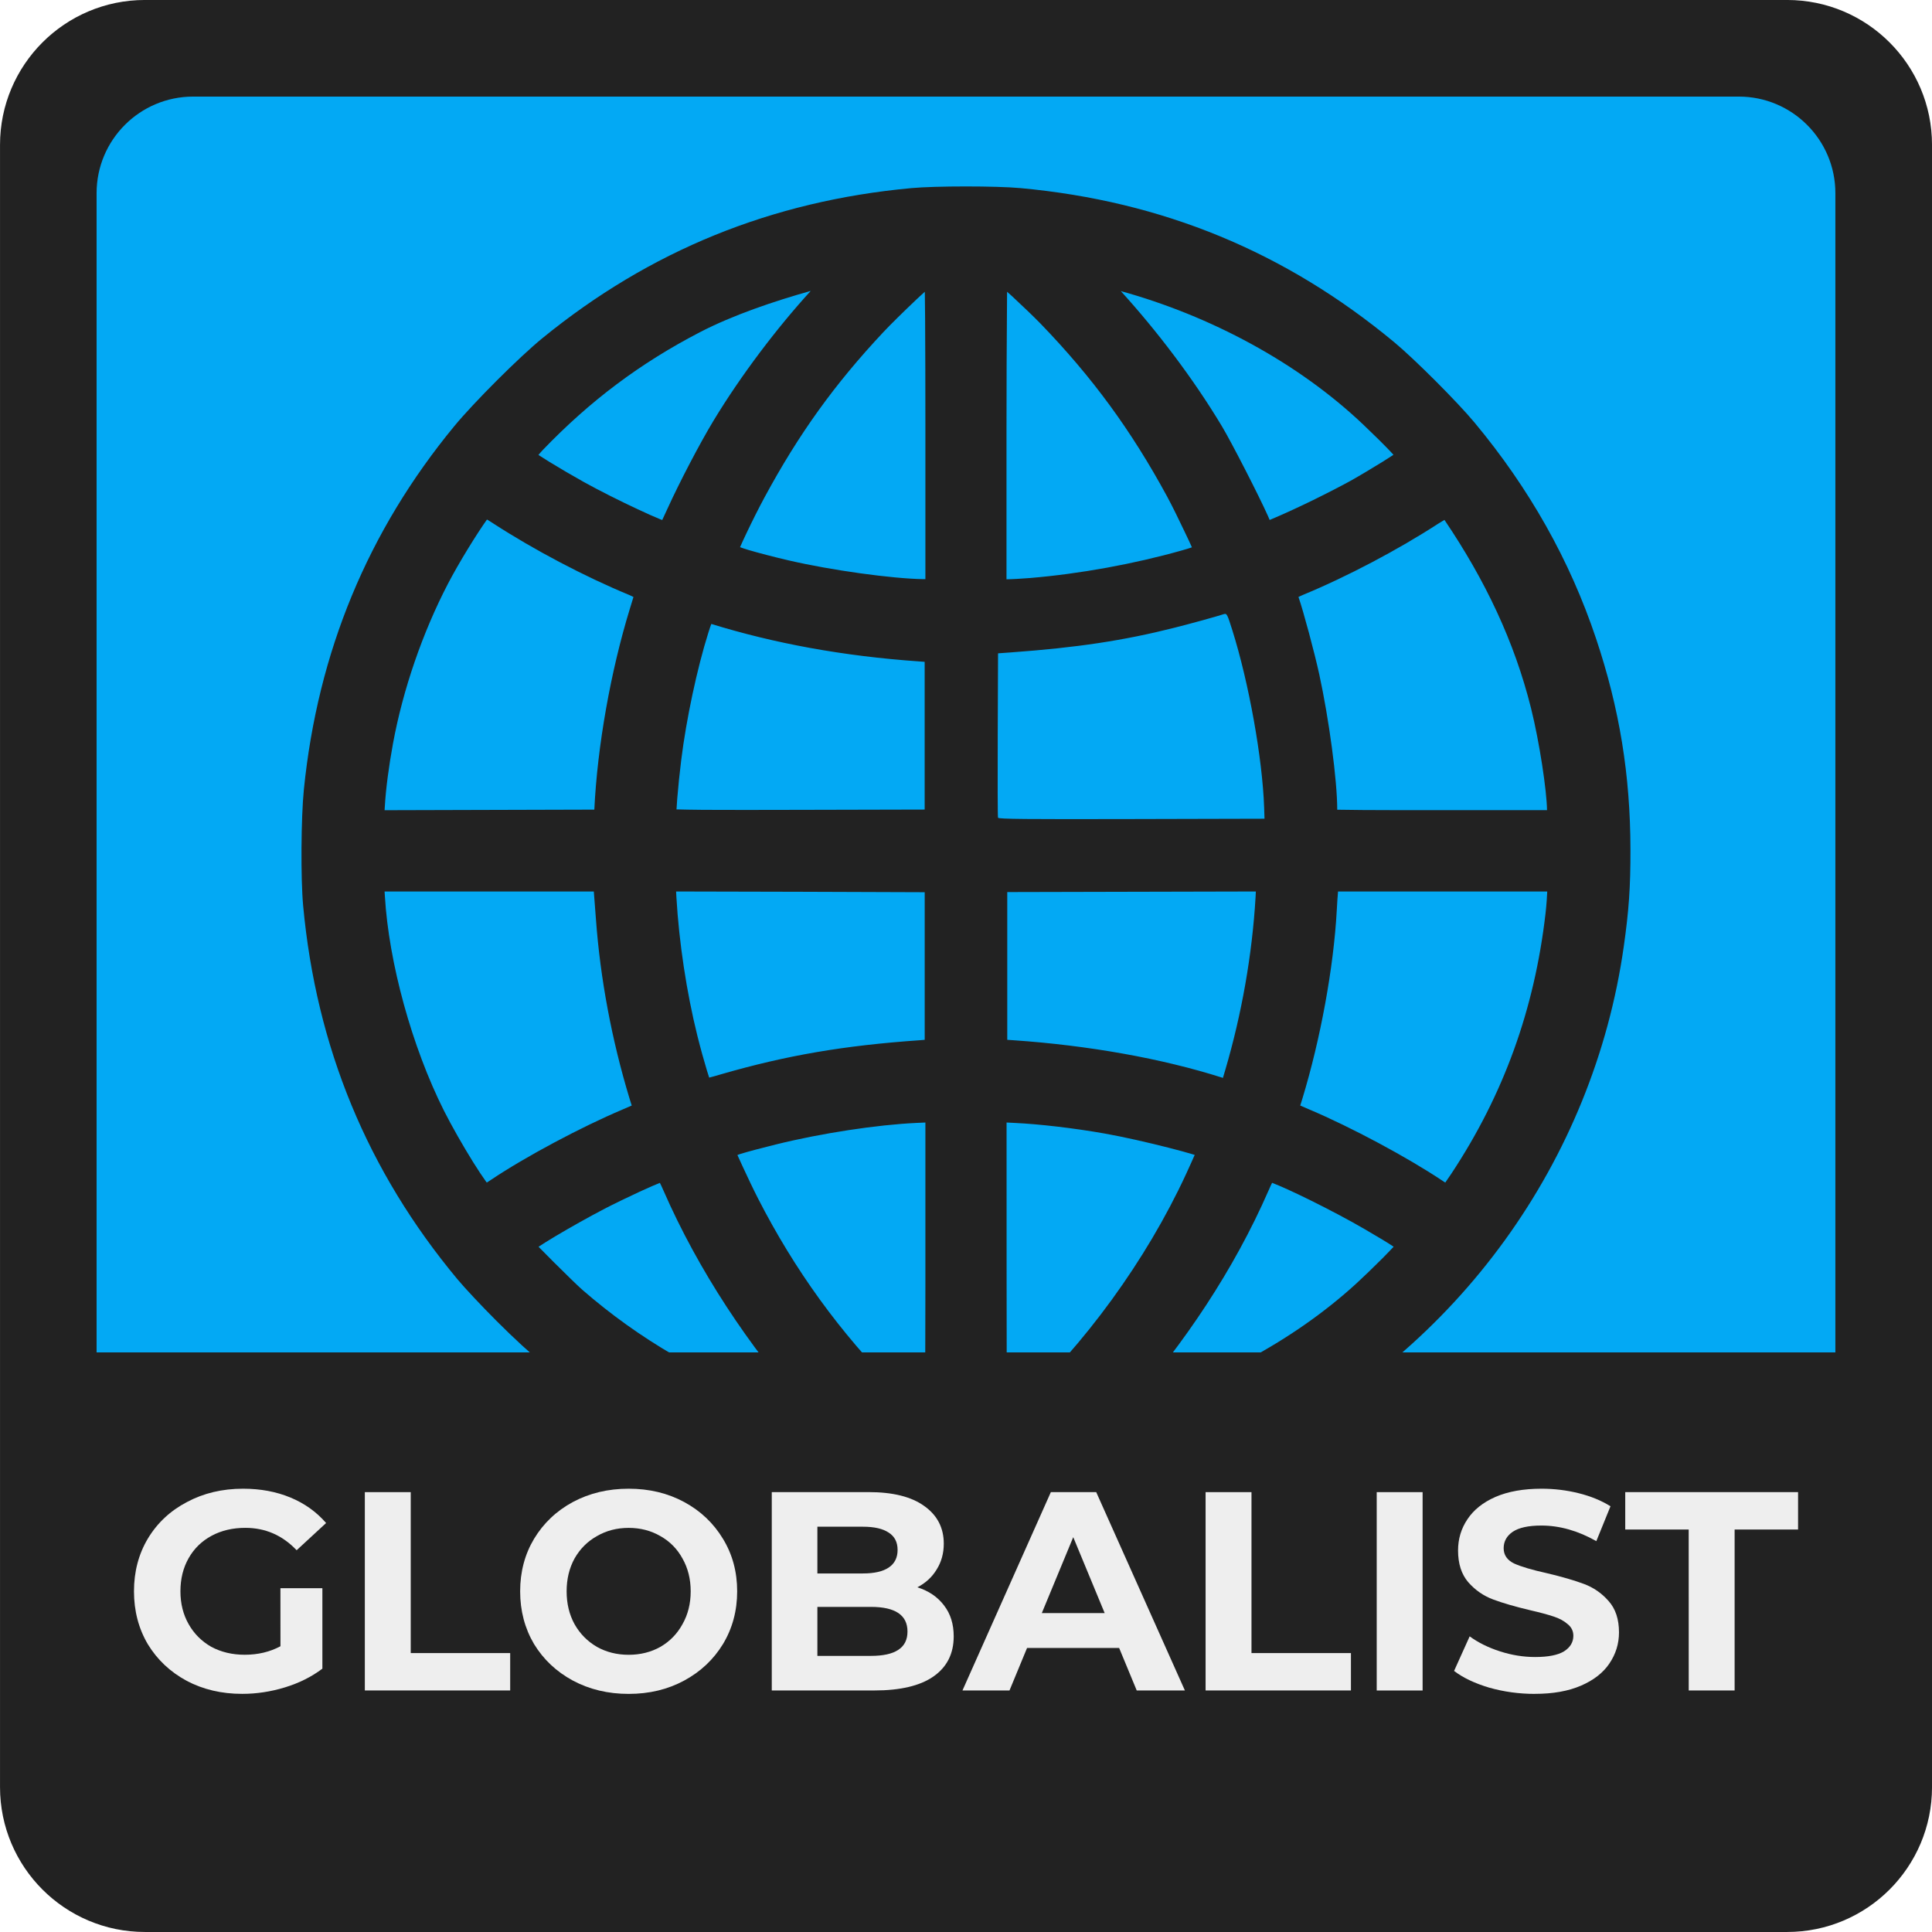
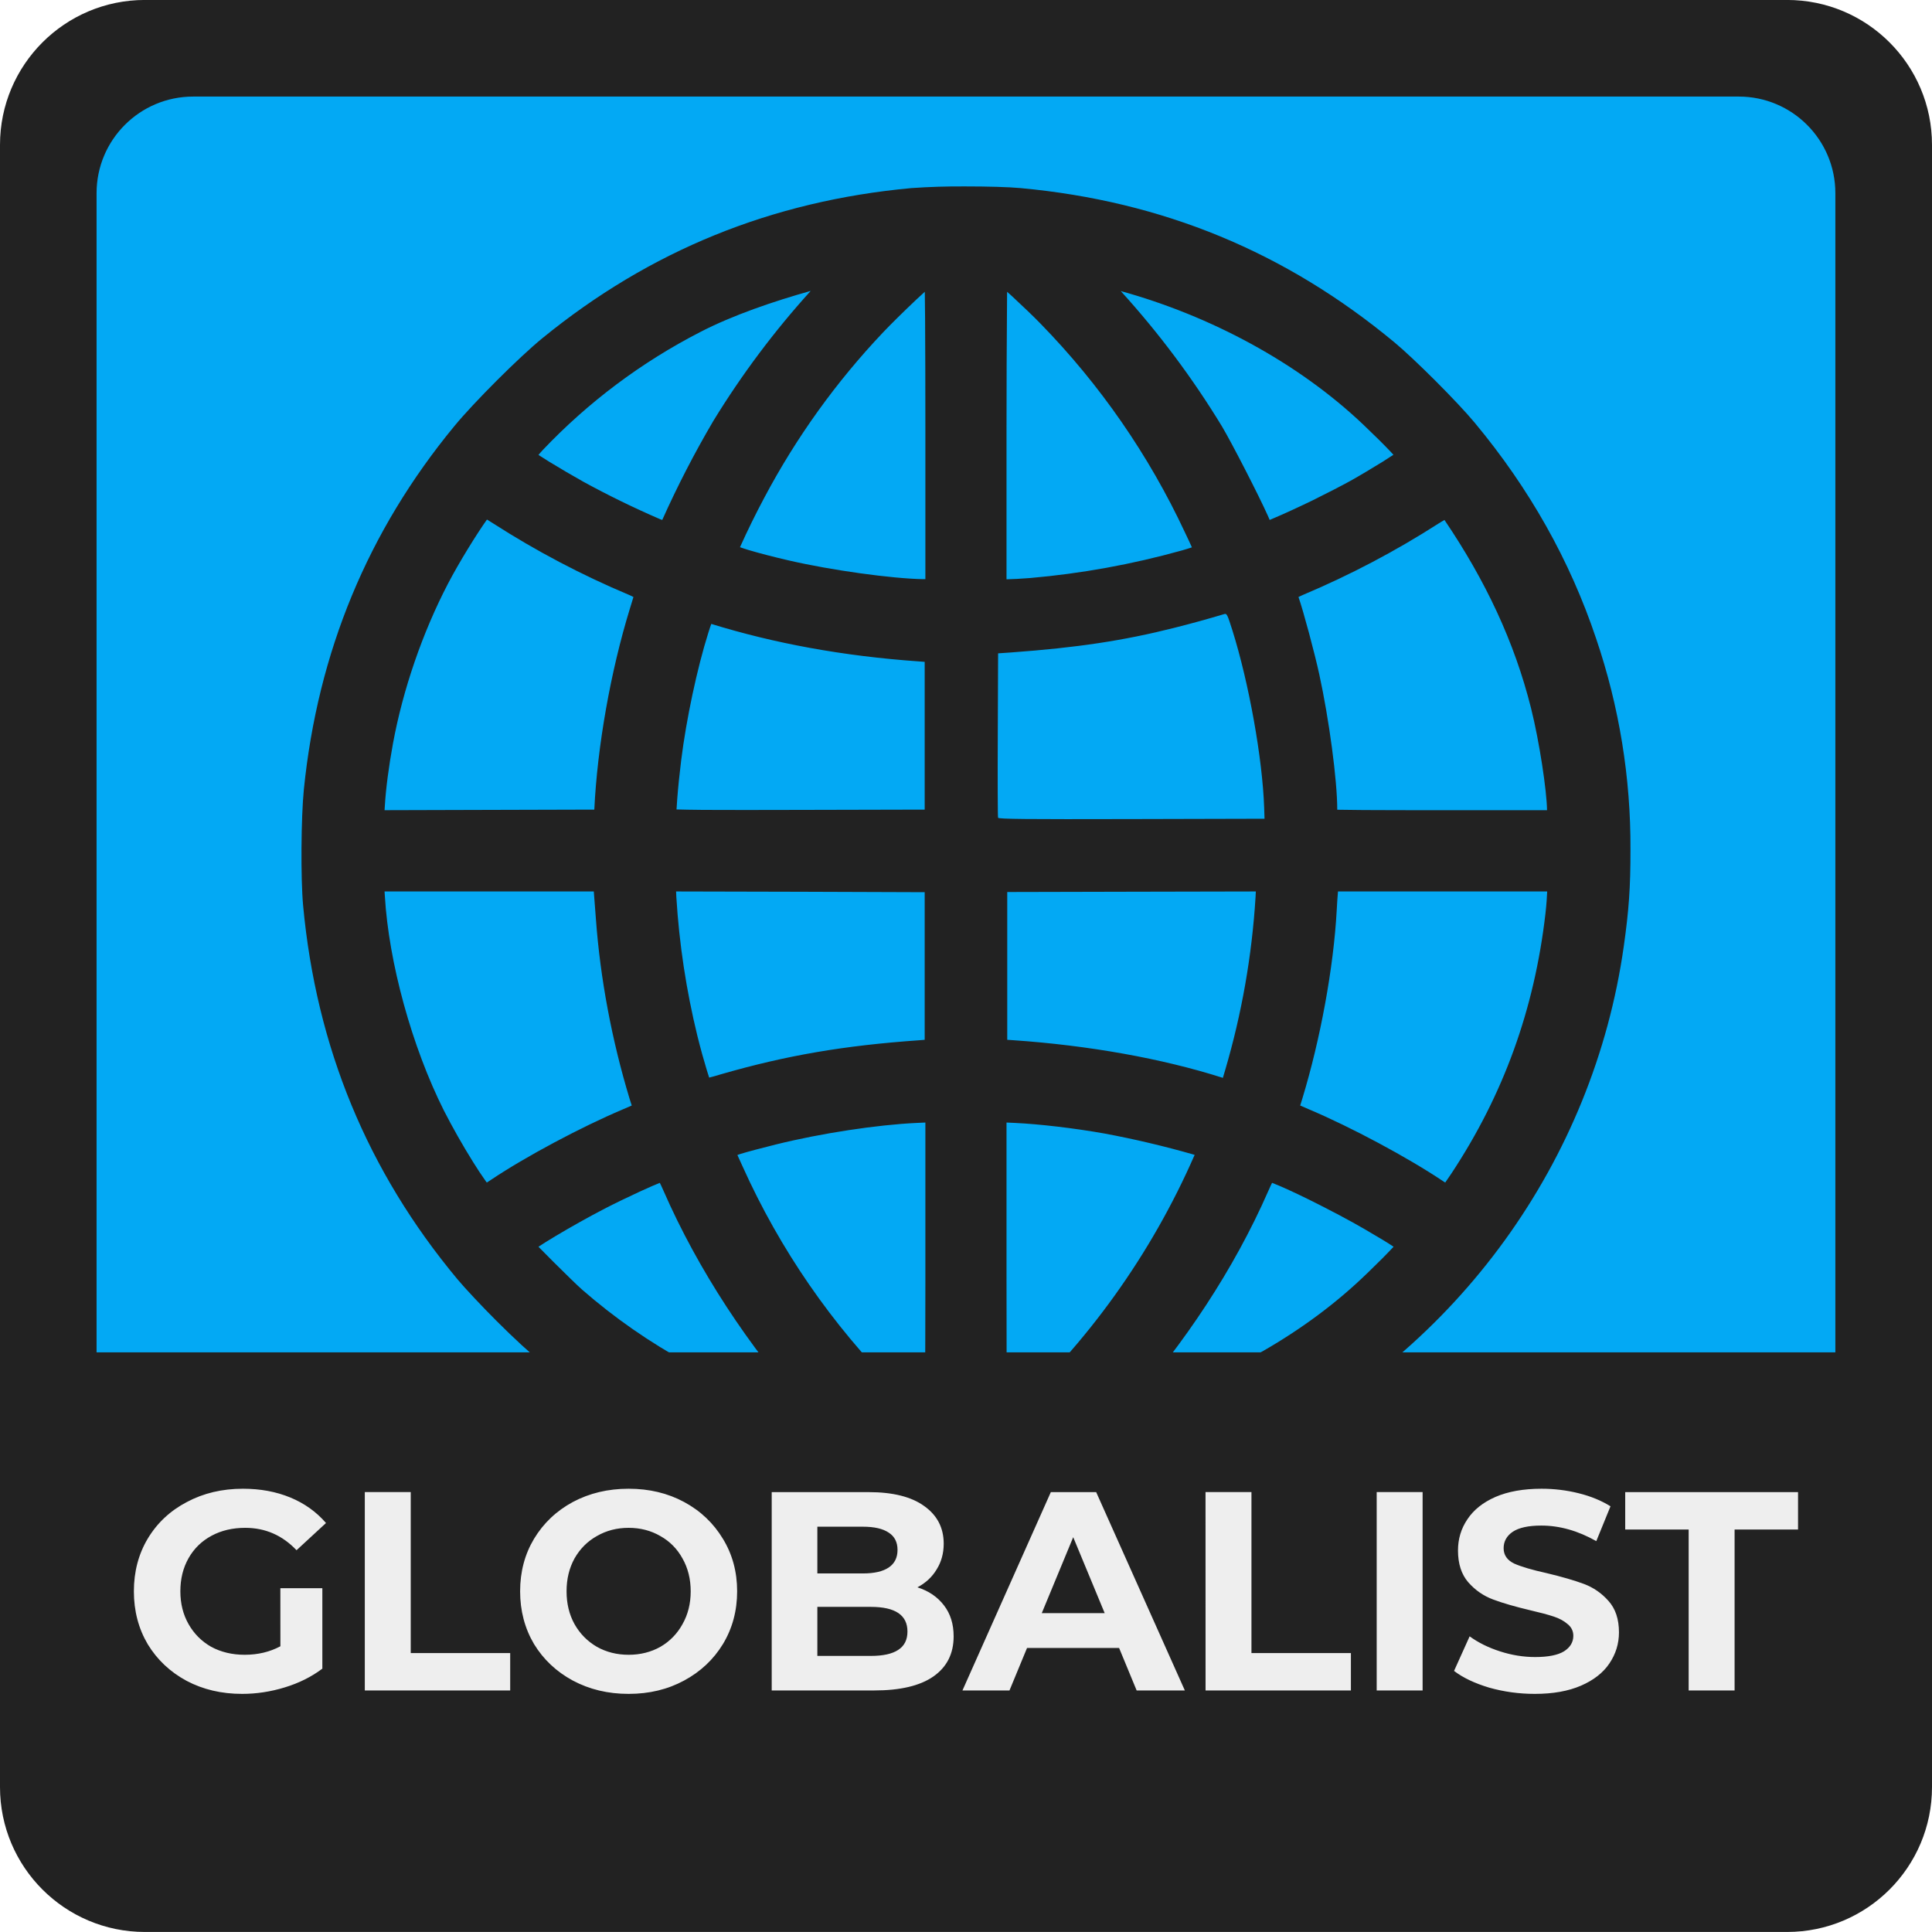
- <svg xmlns="http://www.w3.org/2000/svg" width="200" height="200" viewBox="0 0 52.917 52.917" version="1.1" id="svg8">
-   <defs id="defs2">
-     <rect x="-243.724" y="131.821" width="81.563" height="24.676" id="rect928" />
+ <svg xmlns="http://www.w3.org/2000/svg" width="200" height="200" viewBox="0 0 52.917 52.917">
+   <defs>
+     <path id="a" d="M-243.724 131.821h81.563v24.676h-81.563z" />
  </defs>
-   <g id="layer1" transform="translate(249.8045,-91.40947)">
-     <rect ry="3.969" rx="3.969" style="fill:#222222;fill-opacity:1;fill-rule:nonzero;stroke:none;stroke-width:0.5;stroke-linecap:butt;stroke-linejoin:round;stroke-miterlimit:4;stroke-dasharray:none;stroke-dashoffset:0;stroke-opacity:0.909;paint-order:normal" id="rect5252-2" width="52.917" height="52.917" x="-249.804" y="91.409" />
-     <rect ry="2.646" rx="2.646" y="94.055" x="-247.159" height="47.625" width="47.625" id="rect5254-7" style="fill:#03a9f4;fill-opacity:1;fill-rule:nonzero;stroke:none;stroke-width:0.5;stroke-linecap:butt;stroke-linejoin:round;stroke-miterlimit:4;stroke-dasharray:none;stroke-dashoffset:0;stroke-opacity:0.909;paint-order:normal" />
-     <path style="fill:#222222;fill-opacity:1;stroke-width:1" d="m -223.347,96.516 c -0.582,0 -1.165,0.015 -1.498,0.046 -3.822,0.353 -7.161,1.71 -10.102,4.109 -0.633,0.516 -1.879,1.761 -2.414,2.41 -2.371,2.877 -3.742,6.193 -4.121,9.957 -0.077,0.763 -0.088,2.431 -0.02,3.172 0.358,3.881 1.76,7.276 4.227,10.238 0.204,0.245 0.671,0.742 1.062,1.133 0.978,0.978 1.733,1.6 2.852,2.344 2.527,1.68 5.564,2.723 8.574,2.941 0.297,0.021 0.62,0.043 0.719,0.051 0.422,0.031 1.792,-0.014 2.399,-0.07 2.275,-0.209 4.395,-0.813 6.449,-1.836 5.337,-2.659 9.058,-7.806 9.89,-13.676 0.14,-0.987 0.185,-1.62 0.183,-2.656 -0.003,-2.041 -0.298,-3.855 -0.941,-5.777 -0.719,-2.148 -1.828,-4.115 -3.332,-5.922 -0.471,-0.566 -1.64,-1.735 -2.195,-2.196 -2.983,-2.476 -6.35,-3.864 -10.235,-4.222 -0.333,-0.031 -0.916,-0.046 -1.498,-0.046 z m -4.252,2.862 c -0.91,0.995 -1.906,2.302 -2.668,3.563 -0.369,0.611 -0.925,1.674 -1.254,2.398 -0.054,0.12 -0.103,0.226 -0.145,0.313 -0.021,-0.008 -0.03,-0.01 -0.055,-0.02 -0.154,-0.062 -0.373,-0.161 -0.613,-0.273 -0.481,-0.224 -1.062,-0.515 -1.484,-0.75 -0.301,-0.168 -0.658,-0.377 -0.942,-0.551 -0.119,-0.073 -0.214,-0.134 -0.297,-0.188 0.039,-0.045 0.071,-0.085 0.121,-0.137 1.298,-1.351 2.671,-2.379 4.305,-3.226 0.895,-0.464 2.027,-0.848 3.031,-1.129 z m 8.492,0.004 c 2.444,0.675 4.85,1.953 6.649,3.664 0.303,0.288 0.557,0.54 0.73,0.722 0.04,0.042 0.059,0.064 0.09,0.098 -0.086,0.056 -0.184,0.121 -0.304,0.195 -0.283,0.175 -0.625,0.38 -0.868,0.516 -0.207,0.116 -0.679,0.359 -1.031,0.531 -0.351,0.173 -0.823,0.389 -1.024,0.473 l -0.164,0.07 -0.047,-0.11 c -0.251,-0.562 -0.997,-2.016 -1.261,-2.457 -0.795,-1.325 -1.798,-2.634 -2.77,-3.703 z m -5.367,0.019 c 0.002,0.205 0.006,0.424 0.008,0.735 0.005,0.784 0.008,1.867 0.008,3.058 v 4.078 h -0.062 c -0.851,-0.013 -2.511,-0.242 -3.676,-0.512 -0.418,-0.097 -0.814,-0.201 -1.101,-0.285 -0.102,-0.03 -0.169,-0.054 -0.238,-0.078 0.045,-0.104 0.105,-0.234 0.176,-0.383 0.151,-0.319 0.343,-0.701 0.492,-0.977 0.941,-1.742 1.917,-3.1 3.254,-4.527 0.197,-0.211 0.577,-0.583 0.906,-0.895 0.089,-0.085 0.156,-0.143 0.234,-0.215 z m 2.254,0 c 0.051,0.046 0.089,0.078 0.144,0.129 0.273,0.254 0.59,0.556 0.77,0.742 1.42,1.469 2.485,2.924 3.469,4.738 0.14,0.259 0.331,0.649 0.488,0.981 0.075,0.158 0.143,0.299 0.191,0.41 -0.079,0.027 -0.163,0.053 -0.281,0.086 -1.302,0.368 -2.774,0.638 -4.149,0.754 -0.228,0.019 -0.532,0.035 -0.649,0.035 v -4.086 c 0,-1.34 0.006,-2.423 0.012,-3.168 0.002,-0.272 0.001,-0.443 0.004,-0.621 z m -14.246,6.238 c 0.056,0.034 0.108,0.065 0.176,0.11 1.118,0.725 2.506,1.455 3.711,1.953 0.069,0.029 0.086,0.04 0.125,0.059 -0.028,0.091 -0.05,0.164 -0.098,0.32 -0.526,1.711 -0.892,3.772 -0.974,5.504 l -2.885,0.008 -2.86,0.008 0.008,-0.121 c 0.027,-0.463 0.107,-1.076 0.222,-1.703 0.274,-1.486 0.81,-3.039 1.504,-4.375 0.31,-0.596 0.796,-1.377 1.07,-1.762 z m 26.226,0.012 c 1.119,1.656 1.915,3.332 2.371,5.16 0.231,0.925 0.431,2.264 0.437,2.789 h -2.844 c -0.853,0 -1.629,2.7e-4 -2.195,-0.004 -0.283,-0.002 -0.513,-0.005 -0.672,-0.008 -0.015,-2.6e-4 -0.021,2.7e-4 -0.035,0 -1e-5,-0.002 0,-0.003 0,-0.004 -5.3e-4,-0.81 -0.225,-2.473 -0.492,-3.703 -0.127,-0.583 -0.435,-1.736 -0.57,-2.121 0.042,-0.019 0.078,-0.038 0.129,-0.059 1.195,-0.493 2.595,-1.231 3.707,-1.953 0.063,-0.041 0.111,-0.067 0.164,-0.098 z m -6.032,2.577 c 0.068,-0.021 0.087,0.016 0.219,0.437 0.455,1.444 0.827,3.519 0.873,4.863 l 0.01,0.306 -3.641,0.009 c -2.893,0.007 -3.644,2e-4 -3.658,-0.036 -0.01,-0.025 -0.013,-1.048 -0.008,-2.274 l 0.009,-2.229 0.36,-0.026 c 1.799,-0.13 3.088,-0.325 4.467,-0.674 0.485,-0.123 1.111,-0.295 1.368,-0.377 z m -14.05,0.271 c 1.72,0.53 3.598,0.881 5.699,1.027 l 0.145,0.011 v 2.031 2.015 l -3.387,0.008 c -1.134,0.003 -2.048,0.004 -2.676,0 -0.314,-0.002 -0.555,-0.008 -0.719,-0.012 -0.007,-1.6e-4 -0.009,1.6e-4 -0.015,0 0.004,-0.085 0.01,-0.175 0.02,-0.297 0.024,-0.304 0.065,-0.696 0.109,-1.055 0.137,-1.113 0.436,-2.516 0.743,-3.488 0.046,-0.146 0.061,-0.187 0.082,-0.242 z m -8.949,7.328 h 2.848 2.883 c 0.01,0.121 0.037,0.464 0.058,0.758 0.118,1.627 0.436,3.32 0.922,4.918 l 0.058,0.187 c -0.076,0.032 -0.16,0.07 -0.254,0.11 -1.134,0.48 -2.663,1.296 -3.59,1.918 -0.046,0.031 -0.085,0.056 -0.125,0.082 -0.011,-0.014 -0.016,-0.019 -0.027,-0.035 -0.091,-0.127 -0.216,-0.314 -0.351,-0.531 -0.27,-0.434 -0.584,-0.983 -0.797,-1.406 -0.876,-1.745 -1.512,-4.06 -1.617,-5.879 z m 7.985,0 3.395,0.008 3.414,0.012 v 2.012 2.031 l -0.145,0.012 c -2.068,0.144 -3.638,0.413 -5.437,0.933 l -0.176,0.051 c -0.049,0.014 -0.104,0.028 -0.145,0.039 -0.02,-0.058 -0.037,-0.112 -0.062,-0.195 -0.075,-0.249 -0.172,-0.592 -0.262,-0.953 -0.297,-1.197 -0.501,-2.549 -0.574,-3.793 z m 15.879,0 -0.008,0.157 c -0.092,1.569 -0.378,3.195 -0.828,4.726 -0.03,0.103 -0.048,0.169 -0.066,0.223 -0.012,-0.004 -0.01,-0.003 -0.024,-0.008 -1.646,-0.523 -3.649,-0.882 -5.719,-1.024 l -0.164,-0.011 v -2.031 -2.016 l 3.414,-0.008 z m 2.25,0 h 2.879 2.852 c -0.003,0.102 -0.02,0.368 -0.047,0.602 -0.303,2.627 -1.148,4.963 -2.578,7.125 -0.064,0.097 -0.118,0.174 -0.168,0.246 -0.024,-0.015 -0.041,-0.026 -0.066,-0.043 -0.954,-0.64 -2.514,-1.476 -3.652,-1.957 -0.094,-0.04 -0.178,-0.077 -0.254,-0.11 l 0.058,-0.187 c 0.498,-1.638 0.856,-3.59 0.942,-5.156 0.01,-0.191 0.025,-0.416 0.035,-0.52 z m -11.301,6.328 v 4.164 0.219 c -2.7e-4,1.117 -0.005,2.161 -0.008,2.906 -0.001,0.325 -0.002,0.558 -0.004,0.769 -0.003,-0.003 -0.005,-0.005 -0.008,-0.008 -0.226,-0.208 -0.513,-0.481 -0.777,-0.746 -1.539,-1.544 -2.783,-3.262 -3.789,-5.227 -0.13,-0.254 -0.291,-0.595 -0.422,-0.878 -0.055,-0.121 -0.103,-0.221 -0.141,-0.309 0.032,-0.01 0.046,-0.019 0.086,-0.031 0.211,-0.064 0.536,-0.151 0.968,-0.258 1.24,-0.308 2.777,-0.541 3.852,-0.59 z m 2.223,0 0.235,0.012 c 0.66,0.031 1.612,0.141 2.449,0.289 0.515,0.091 1.197,0.247 1.746,0.387 0.274,0.07 0.516,0.135 0.684,0.187 0.018,0.006 0.023,0.007 0.039,0.012 -0.051,0.117 -0.126,0.285 -0.238,0.528 -1.089,2.354 -2.772,4.668 -4.668,6.425 -0.086,0.08 -0.154,0.142 -0.23,0.211 -0.001,-0.047 -0.003,-0.044 -0.004,-0.102 -0.008,-0.572 -0.012,-1.682 -0.012,-3.785 z m -9.496,1.652 c 0.027,0.054 0.046,0.09 0.102,0.219 0.952,2.178 2.342,4.27 3.922,6.047 -0.282,-0.083 -0.599,-0.183 -0.84,-0.266 -1.944,-0.668 -3.746,-1.71 -5.312,-3.074 -0.12,-0.105 -0.475,-0.453 -0.789,-0.765 -0.154,-0.153 -0.299,-0.299 -0.406,-0.41 0.117,-0.077 0.269,-0.173 0.457,-0.285 0.401,-0.239 0.916,-0.529 1.355,-0.758 0.249,-0.129 0.625,-0.311 0.957,-0.465 0.265,-0.123 0.438,-0.195 0.554,-0.242 z m 16.77,0 c 0.203,0.078 0.57,0.241 1.031,0.469 0.524,0.259 1.098,0.562 1.492,0.793 0.395,0.23 0.658,0.387 0.805,0.488 -0.081,0.085 -0.186,0.197 -0.305,0.316 -0.242,0.243 -0.531,0.521 -0.722,0.696 -1.737,1.587 -3.999,2.767 -6.27,3.418 1.563,-1.776 2.921,-3.797 3.867,-5.961 0.056,-0.129 0.074,-0.165 0.101,-0.219 z" id="path4806-0" />
-     <path id="path5258-9" d="m -248.349,128.451 v 8.334 c 0,3.078 2.478,5.556 5.556,5.556 h 38.894 c 3.078,0 5.556,-2.478 5.556,-5.556 v -8.334 z" style="fill:#222222;fill-opacity:1;fill-rule:nonzero;stroke:none;stroke-width:0.5;stroke-linecap:butt;stroke-linejoin:round;stroke-miterlimit:4;stroke-dasharray:none;stroke-dashoffset:0;stroke-opacity:0.909;paint-order:normal" />
-     <g aria-label="GLOBALIST" transform="translate(-2.714673,-1.24219)" id="text926" style="font-style:normal;font-weight:normal;font-size:7.761px;line-height:1.25;font-family:sans-serif;white-space:pre;shape-inside:url(#rect928);fill:#eeeeee;fill-opacity:1;stroke:none">
-       <path d="m -239.409,136.152 h 1.149 v 2.204 q -0.442,0.334 -1.024,0.512 -0.582,0.178 -1.172,0.178 -0.846,0 -1.521,-0.357 -0.675,-0.365 -1.063,-1.001 -0.38,-0.644 -0.38,-1.451 0,-0.807 0.38,-1.444 0.388,-0.644 1.071,-1.001 0.683,-0.365 1.537,-0.365 0.714,0 1.296,0.241 0.582,0.241 0.978,0.699 l -0.807,0.745 q -0.582,-0.613 -1.405,-0.613 -0.52,0 -0.924,0.217 -0.404,0.217 -0.629,0.613 -0.225,0.396 -0.225,0.908 0,0.504 0.225,0.9 0.225,0.396 0.621,0.621 0.404,0.217 0.916,0.217 0.543,0 0.978,-0.233 z" style="font-style:normal;font-variant:normal;font-weight:bold;font-stretch:normal;font-size:7.761px;font-family:Montserrat;-inkscape-font-specification:'Montserrat Bold';fill:#eeeeee;fill-opacity:1" id="path932" />
-       <path d="m -237.097,133.521 h 1.257 v 4.408 h 2.724 v 1.024 h -3.981 z" style="font-style:normal;font-variant:normal;font-weight:bold;font-stretch:normal;font-size:7.761px;font-family:Montserrat;-inkscape-font-specification:'Montserrat Bold';fill:#eeeeee;fill-opacity:1" id="path934" />
-       <path d="m -229.871,139.047 q -0.846,0 -1.529,-0.365 -0.675,-0.365 -1.063,-1.001 -0.38,-0.644 -0.38,-1.444 0,-0.799 0.38,-1.436 0.388,-0.644 1.063,-1.009 0.683,-0.365 1.529,-0.365 0.846,0 1.521,0.365 0.675,0.365 1.063,1.009 0.388,0.636 0.388,1.436 0,0.799 -0.388,1.444 -0.388,0.636 -1.063,1.001 -0.675,0.365 -1.521,0.365 z m 0,-1.071 q 0.481,0 0.869,-0.217 0.388,-0.225 0.605,-0.621 0.225,-0.396 0.225,-0.9 0,-0.504 -0.225,-0.9 -0.217,-0.396 -0.605,-0.613 -0.388,-0.225 -0.869,-0.225 -0.481,0 -0.869,0.225 -0.388,0.217 -0.613,0.613 -0.217,0.396 -0.217,0.9 0,0.504 0.217,0.9 0.225,0.396 0.613,0.621 0.388,0.217 0.869,0.217 z" style="font-style:normal;font-variant:normal;font-weight:bold;font-stretch:normal;font-size:7.761px;font-family:Montserrat;-inkscape-font-specification:'Montserrat Bold';fill:#eeeeee;fill-opacity:1" id="path936" />
-       <path d="m -221.962,136.128 q 0.466,0.147 0.73,0.497 0.264,0.341 0.264,0.846 0,0.714 -0.559,1.102 -0.551,0.38 -1.614,0.38 h -2.81 v -5.433 h 2.654 q 0.993,0 1.521,0.38 0.536,0.38 0.536,1.032 0,0.396 -0.194,0.706 -0.186,0.31 -0.528,0.489 z m -2.74,-1.661 v 1.281 h 1.25 q 0.466,0 0.706,-0.163 0.241,-0.163 0.241,-0.481 0,-0.318 -0.241,-0.473 -0.241,-0.163 -0.706,-0.163 z m 1.467,3.539 q 0.497,0 0.745,-0.163 0.256,-0.163 0.256,-0.504 0,-0.675 -1.001,-0.675 h -1.467 v 1.343 z" style="font-style:normal;font-variant:normal;font-weight:bold;font-stretch:normal;font-size:7.761px;font-family:Montserrat;-inkscape-font-specification:'Montserrat Bold';fill:#eeeeee;fill-opacity:1" id="path938" />
-       <path d="m -216.437,137.789 h -2.522 l -0.481,1.164 h -1.288 l 2.421,-5.433 h 1.242 l 2.429,5.433 h -1.319 z m -0.396,-0.955 -0.861,-2.08 -0.861,2.08 z" style="font-style:normal;font-variant:normal;font-weight:bold;font-stretch:normal;font-size:7.761px;font-family:Montserrat;-inkscape-font-specification:'Montserrat Bold';fill:#eeeeee;fill-opacity:1" id="path940" />
-       <path d="m -214.069,133.521 h 1.257 v 4.408 h 2.724 v 1.024 h -3.981 z" style="font-style:normal;font-variant:normal;font-weight:bold;font-stretch:normal;font-size:7.761px;font-family:Montserrat;-inkscape-font-specification:'Montserrat Bold';fill:#eeeeee;fill-opacity:1" id="path942" />
-       <path d="m -209.382,133.521 h 1.257 v 5.433 h -1.257 z" style="font-style:normal;font-variant:normal;font-weight:bold;font-stretch:normal;font-size:7.761px;font-family:Montserrat;-inkscape-font-specification:'Montserrat Bold';fill:#eeeeee;fill-opacity:1" id="path944" />
-       <path d="m -205.051,139.047 q -0.644,0 -1.25,-0.171 -0.598,-0.179 -0.962,-0.458 l 0.427,-0.947 q 0.349,0.256 0.83,0.411 0.481,0.155 0.962,0.155 0.536,0 0.792,-0.155 0.256,-0.163 0.256,-0.427 0,-0.194 -0.155,-0.318 -0.147,-0.132 -0.388,-0.21 -0.233,-0.078 -0.636,-0.171 -0.621,-0.147 -1.017,-0.295 -0.396,-0.147 -0.683,-0.473 -0.279,-0.326 -0.279,-0.869 0,-0.473 0.256,-0.854 0.256,-0.388 0.768,-0.613 0.52,-0.225 1.265,-0.225 0.52,0 1.017,0.124 0.497,0.124 0.869,0.357 l -0.388,0.955 q -0.753,-0.427 -1.506,-0.427 -0.528,0 -0.784,0.171 -0.248,0.171 -0.248,0.45 0,0.279 0.287,0.419 0.295,0.132 0.893,0.264 0.621,0.147 1.017,0.295 0.396,0.147 0.675,0.466 0.287,0.318 0.287,0.861 0,0.466 -0.264,0.854 -0.256,0.38 -0.776,0.605 -0.52,0.225 -1.265,0.225 z" style="font-style:normal;font-variant:normal;font-weight:bold;font-stretch:normal;font-size:7.761px;font-family:Montserrat;-inkscape-font-specification:'Montserrat Bold';fill:#eeeeee;fill-opacity:1" id="path946" />
-       <path d="m -200.837,134.545 h -1.738 v -1.024 h 4.734 v 1.024 h -1.738 v 4.408 h -1.257 z" style="font-style:normal;font-variant:normal;font-weight:bold;font-stretch:normal;font-size:7.761px;font-family:Montserrat;-inkscape-font-specification:'Montserrat Bold';fill:#eeeeee;fill-opacity:1" id="path948" />
+   <g transform="translate(249.804 -91.41)">
+     <rect ry="3.969" rx="3.969" style="fill:#222;fill-opacity:1;fill-rule:nonzero;stroke:none;stroke-width:.5;stroke-linecap:butt;stroke-linejoin:round;stroke-miterlimit:4;stroke-dasharray:none;stroke-dashoffset:0;stroke-opacity:.909;paint-order:normal" width="52.917" height="52.917" x="-249.804" y="91.409" />
+     <rect ry="2.646" rx="2.646" y="94.055" x="-247.159" height="47.625" width="47.625" style="fill:#03a9f4;fill-opacity:1;fill-rule:nonzero;stroke:none;stroke-width:.5;stroke-linecap:butt;stroke-linejoin:round;stroke-miterlimit:4;stroke-dasharray:none;stroke-dashoffset:0;stroke-opacity:.909;paint-order:normal" />
+     <path style="fill:#222;fill-opacity:1;stroke-width:1" d="M-223.347 96.516a19.2 19.2 0 0 0-1.498.046c-3.822.353-7.16 1.71-10.102 4.11-.632.515-1.879 1.76-2.413 2.41-2.371 2.876-3.742 6.192-4.122 9.956-.076.763-.088 2.431-.02 3.172.36 3.881 1.76 7.277 4.227 10.238.204.245.672.743 1.063 1.134.978.977 1.733 1.6 2.851 2.343a18.083 18.083 0 0 0 8.575 2.942l.718.05c.422.03 1.792-.014 2.4-.07a17.929 17.929 0 0 0 6.448-1.836c5.337-2.659 9.059-7.806 9.89-13.676.14-.987.186-1.62.184-2.656a17.668 17.668 0 0 0-.94-5.777c-.72-2.148-1.829-4.116-3.333-5.922-.471-.566-1.64-1.735-2.195-2.196-2.984-2.475-6.35-3.863-10.235-4.222-.333-.031-.915-.046-1.498-.046zm-4.252 2.862a23.826 23.826 0 0 0-2.668 3.563 27.543 27.543 0 0 0-1.398 2.71l-.055-.019a25.21 25.21 0 0 1-2.098-1.023c-.3-.168-.657-.377-.941-.551a13.76 13.76 0 0 1-.297-.188c.04-.044.071-.085.121-.137a16.08 16.08 0 0 1 4.305-3.226c.895-.464 2.027-.848 3.031-1.129zm8.492.004c2.444.675 4.85 1.953 6.649 3.664.303.288.557.54.73.723.04.042.06.063.09.097-.086.056-.184.121-.304.196-.284.175-.626.38-.868.515-.207.116-.68.359-1.03.532-.352.172-.824.388-1.025.472l-.163.07-.047-.109c-.251-.562-.998-2.016-1.262-2.457a24.209 24.209 0 0 0-2.77-3.703zm-5.367.02c.002.204.006.423.008.734.005.785.008 1.868.008 3.058v4.079h-.062c-.852-.014-2.511-.243-3.676-.512-.418-.096-.814-.2-1.101-.285-.102-.03-.17-.055-.239-.078a22.452 22.452 0 0 1 .668-1.36 20.608 20.608 0 0 1 3.254-4.527c.198-.21.577-.583.907-.895.089-.084.155-.142.234-.215zm2.254 0c.05.046.09.077.144.129.274.254.59.555.77.742a20.763 20.763 0 0 1 3.957 5.719c.075.158.143.3.191.41a5.62 5.62 0 0 1-.28.086 22.787 22.787 0 0 1-4.15.754c-.227.019-.531.034-.648.035v-4.086c0-1.34.006-2.423.012-3.169.002-.271.001-.443.004-.62zm-14.246 6.238c.056.034.108.065.176.11a24.294 24.294 0 0 0 3.71 1.952c.07.029.087.04.126.06l-.098.32c-.526 1.71-.892 3.771-.974 5.503l-2.885.008-2.86.008.008-.121c.027-.464.107-1.076.222-1.703.274-1.486.81-3.04 1.505-4.376.31-.596.796-1.376 1.07-1.761zm26.226.012c1.12 1.655 1.915 3.332 2.372 5.16.231.924.43 2.264.437 2.789h-2.844c-.853 0-1.629 0-2.195-.004a59.57 59.57 0 0 1-.672-.008h-.035v-.004c0-.81-.224-2.473-.492-3.703-.127-.583-.435-1.736-.57-2.12.042-.02.078-.039.128-.06a24.407 24.407 0 0 0 3.708-1.953c.063-.04.111-.067.163-.097zm-6.031 2.577c.068-.022.086.015.219.436.455 1.445.827 3.52.873 4.864l.01.306-3.64.009c-2.894.007-3.645 0-3.658-.036-.01-.025-.014-1.048-.008-2.274l.009-2.229.36-.025c1.799-.13 3.087-.325 4.466-.674a31.741 31.741 0 0 0 1.369-.377zm-14.05.27c1.719.53 3.597.881 5.699 1.028l.145.011V113.585l-3.387.008c-1.135.003-2.048.004-2.676 0-.314-.002-.555-.008-.719-.012h-.015a9.2 9.2 0 0 1 .02-.297c.023-.304.064-.696.108-1.055.138-1.112.436-2.516.743-3.488.046-.146.061-.187.081-.242zm-8.95 7.328h5.731c.01.121.037.464.058.758.119 1.627.437 3.32.922 4.918l.059.187-.254.11c-1.134.48-2.663 1.296-3.59 1.918l-.125.082c-.01-.014-.016-.019-.027-.035a10.078 10.078 0 0 1-.352-.532 19.26 19.26 0 0 1-.797-1.406c-.876-1.745-1.512-4.06-1.617-5.878zm7.985 0 3.394.008 3.415.012v4.043l-.145.012c-2.068.145-3.638.414-5.438.933l-.175.052-.145.038a5.84 5.84 0 0 1-.062-.195c-.076-.25-.173-.592-.262-.953a21.542 21.542 0 0 1-.575-3.793zm15.879 0-.008.157a21.466 21.466 0 0 1-.829 4.726c-.03.104-.048.169-.066.223l-.023-.008c-1.646-.523-3.65-.882-5.719-1.024l-.164-.011v-4.048l3.414-.008zm2.25 0h5.73c-.003.102-.02.368-.047.602-.303 2.627-1.148 4.962-2.578 7.125-.064.097-.118.174-.168.246l-.066-.043c-.954-.64-2.514-1.476-3.653-1.957l-.253-.11.058-.187c.498-1.638.856-3.59.942-5.156.01-.191.025-.416.035-.52zm-11.301 6.329v4.382c0 1.117-.005 2.16-.008 2.907l-.004.769-.008-.008a27.146 27.146 0 0 1-.778-.746 20.584 20.584 0 0 1-4.21-6.105c-.056-.12-.103-.222-.141-.31.031-.01.046-.018.086-.03.211-.064.536-.15.968-.258 1.24-.308 2.777-.54 3.852-.59zm2.222 0 .235.011c.66.031 1.612.141 2.45.29a26.515 26.515 0 0 1 2.429.573l.039.012a21.137 21.137 0 0 1-5.137 7.164c0-.047-.003-.043-.004-.101-.008-.572-.012-1.682-.012-3.785zm-9.496 1.652c.027.054.046.09.102.219.952 2.178 2.342 4.27 3.922 6.046a16.02 16.02 0 0 1-6.152-3.34c-.12-.104-.475-.452-.79-.765-.154-.153-.298-.3-.406-.41.117-.077.27-.173.457-.285.4-.24.916-.53 1.356-.758.249-.13.625-.311.957-.465.265-.123.438-.195.554-.242zm16.77 0c.203.077.57.24 1.031.469.524.26 1.098.562 1.493.793.394.23.658.387.804.488-.08.085-.185.196-.305.316-.241.243-.53.521-.722.696-1.737 1.586-3.999 2.767-6.27 3.418 1.562-1.776 2.92-3.798 3.867-5.961.057-.129.075-.165.102-.22z" />
+     <path d="M-248.35 128.451v8.335a5.544 5.544 0 0 0 5.557 5.556h38.894a5.544 5.544 0 0 0 5.556-5.556v-8.335z" style="fill:#222;fill-opacity:1;fill-rule:nonzero;stroke:none;stroke-width:.5;stroke-linecap:butt;stroke-linejoin:round;stroke-miterlimit:4;stroke-dasharray:none;stroke-dashoffset:0;stroke-opacity:.909;paint-order:normal" />
+     <g aria-label="GLOBALIST" transform="translate(-2.715 -1.242)" style="font-style:normal;font-weight:400;font-size:7.761px;line-height:1.25;font-family:sans-serif;white-space:pre;shape-inside:url(#a);fill:#eee;fill-opacity:1;stroke:none">
+       <path d="M-239.41 136.152h1.15v2.204q-.443.334-1.025.512-.582.179-1.172.179-.846 0-1.521-.357-.676-.365-1.064-1.002-.38-.644-.38-1.45 0-.808.38-1.444.388-.645 1.071-1.002.683-.364 1.537-.364.714 0 1.296.24.582.24.978.699l-.807.745q-.582-.613-1.405-.613-.52 0-.923.217-.404.217-.629.613-.225.396-.225.908 0 .505.225.9.225.396.62.621.404.218.917.218.543 0 .978-.233zM-237.097 133.52h1.258v4.409h2.724v1.025h-3.982zM-229.871 139.047q-.846 0-1.529-.365-.675-.365-1.063-1.001-.38-.645-.38-1.444 0-.8.38-1.436.388-.644 1.063-1.009.683-.364 1.529-.364.846 0 1.521.364.675.365 1.063 1.01.388.636.388 1.435 0 .8-.388 1.444-.388.636-1.063 1-.675.366-1.521.366zm0-1.071q.481 0 .87-.218.387-.225.605-.62.225-.396.225-.9 0-.505-.225-.901-.218-.396-.606-.613-.388-.225-.869-.225t-.87.225q-.387.217-.612.613-.218.396-.218.9 0 .505.218.9.225.396.613.621.388.218.869.218zM-221.962 136.128q.465.148.73.497.263.342.263.846 0 .714-.559 1.102-.55.38-1.614.38h-2.81v-5.432h2.655q.993 0 1.52.38.536.38.536 1.032 0 .396-.194.706-.186.31-.527.49zm-2.74-1.66v1.28h1.25q.465 0 .706-.163.24-.163.24-.481 0-.318-.24-.473-.24-.163-.707-.163zm1.467 3.539q.496 0 .745-.163.256-.163.256-.505 0-.675-1.001-.675h-1.467v1.343zM-216.437 137.79h-2.522l-.481 1.164h-1.288l2.421-5.433h1.242l2.429 5.433h-1.32zm-.395-.955-.862-2.08-.861 2.08zM-214.07 133.52h1.258v4.409h2.724v1.025h-3.981zM-209.382 133.52h1.258v5.434h-1.258zM-205.051 139.047q-.644 0-1.25-.171-.597-.179-.962-.458l.427-.947q.35.256.83.411.482.156.963.156.535 0 .791-.156.256-.163.256-.426 0-.194-.155-.319-.147-.132-.388-.21-.233-.077-.636-.17-.621-.147-1.017-.295-.396-.147-.683-.473-.28-.326-.28-.87 0-.473.257-.853.256-.388.768-.613.52-.225 1.265-.225.52 0 1.017.124.497.124.87.357l-.389.954q-.753-.426-1.506-.426-.527 0-.783.17-.249.171-.249.45 0 .28.287.42.295.131.893.263.62.148 1.017.295.395.148.675.466.287.318.287.861 0 .466-.264.854-.256.38-.776.606-.52.225-1.265.225zM-200.837 134.545h-1.738v-1.024h4.734v1.024h-1.738v4.409h-1.258z" style="font-style:normal;font-variant:normal;font-weight:700;font-stretch:normal;font-size:7.761px;font-family:Montserrat;-inkscape-font-specification:'Montserrat Bold';fill:#eee;fill-opacity:1" />
    </g>
  </g>
</svg>
